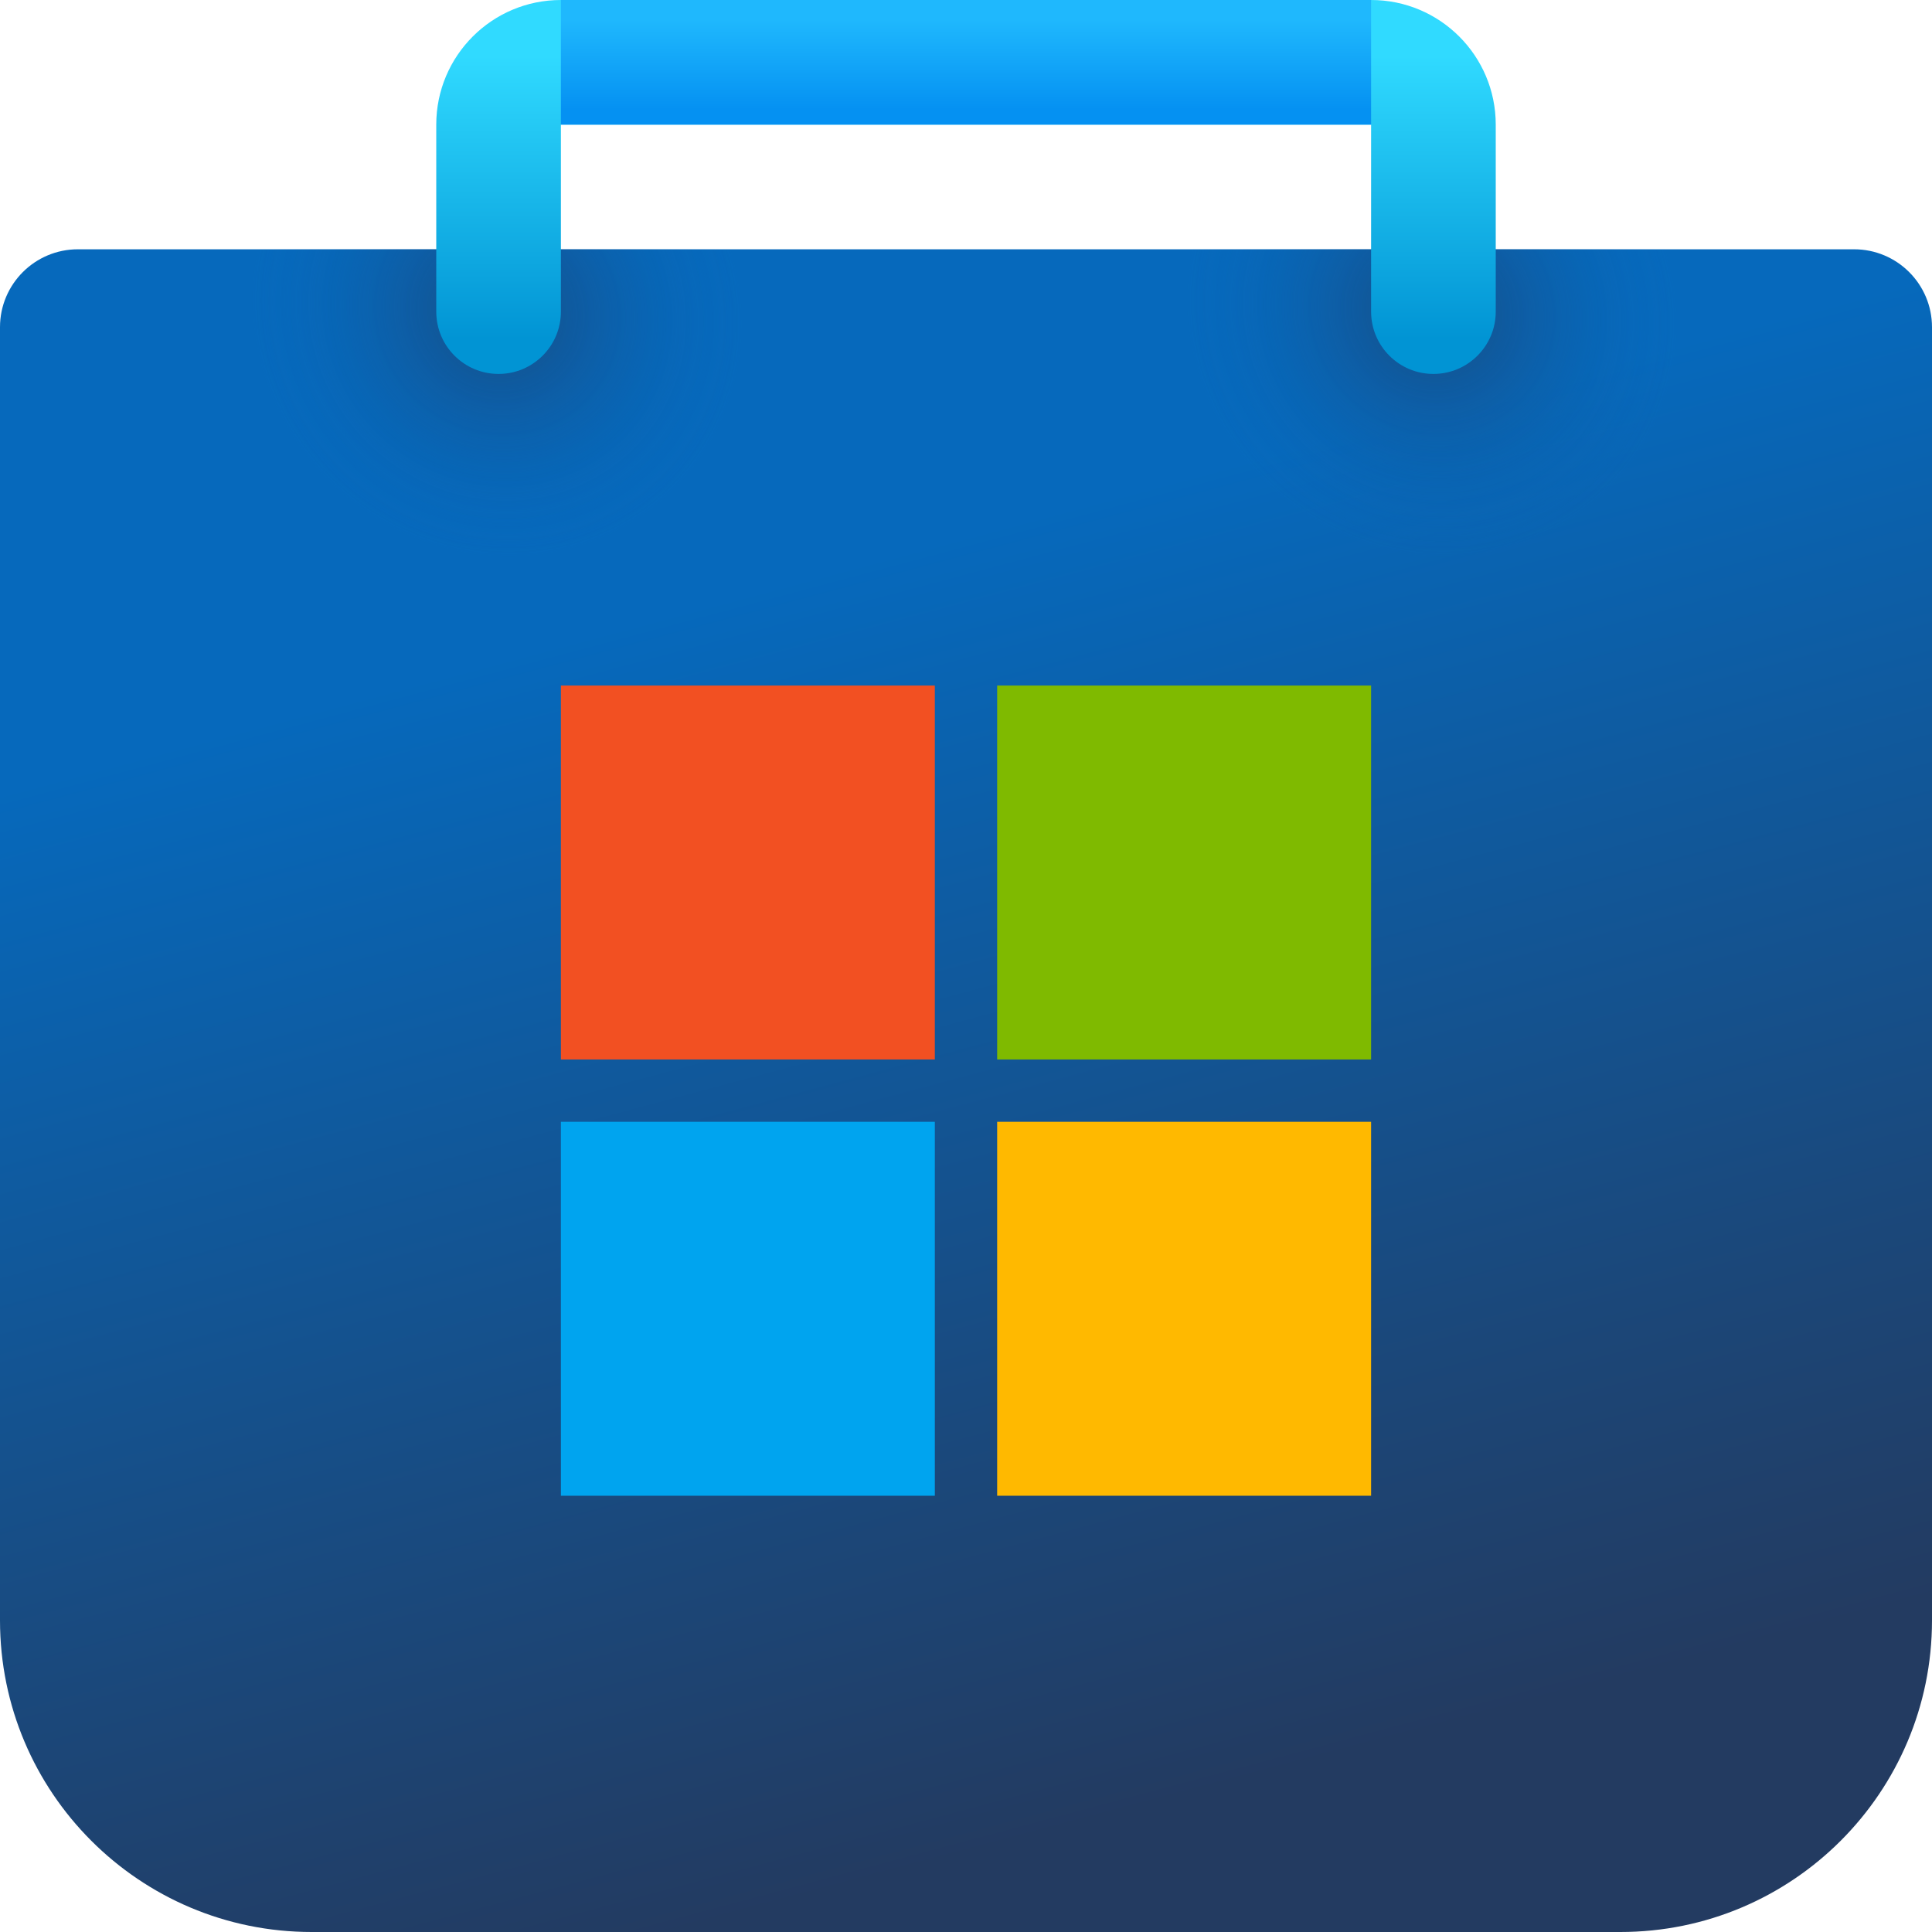
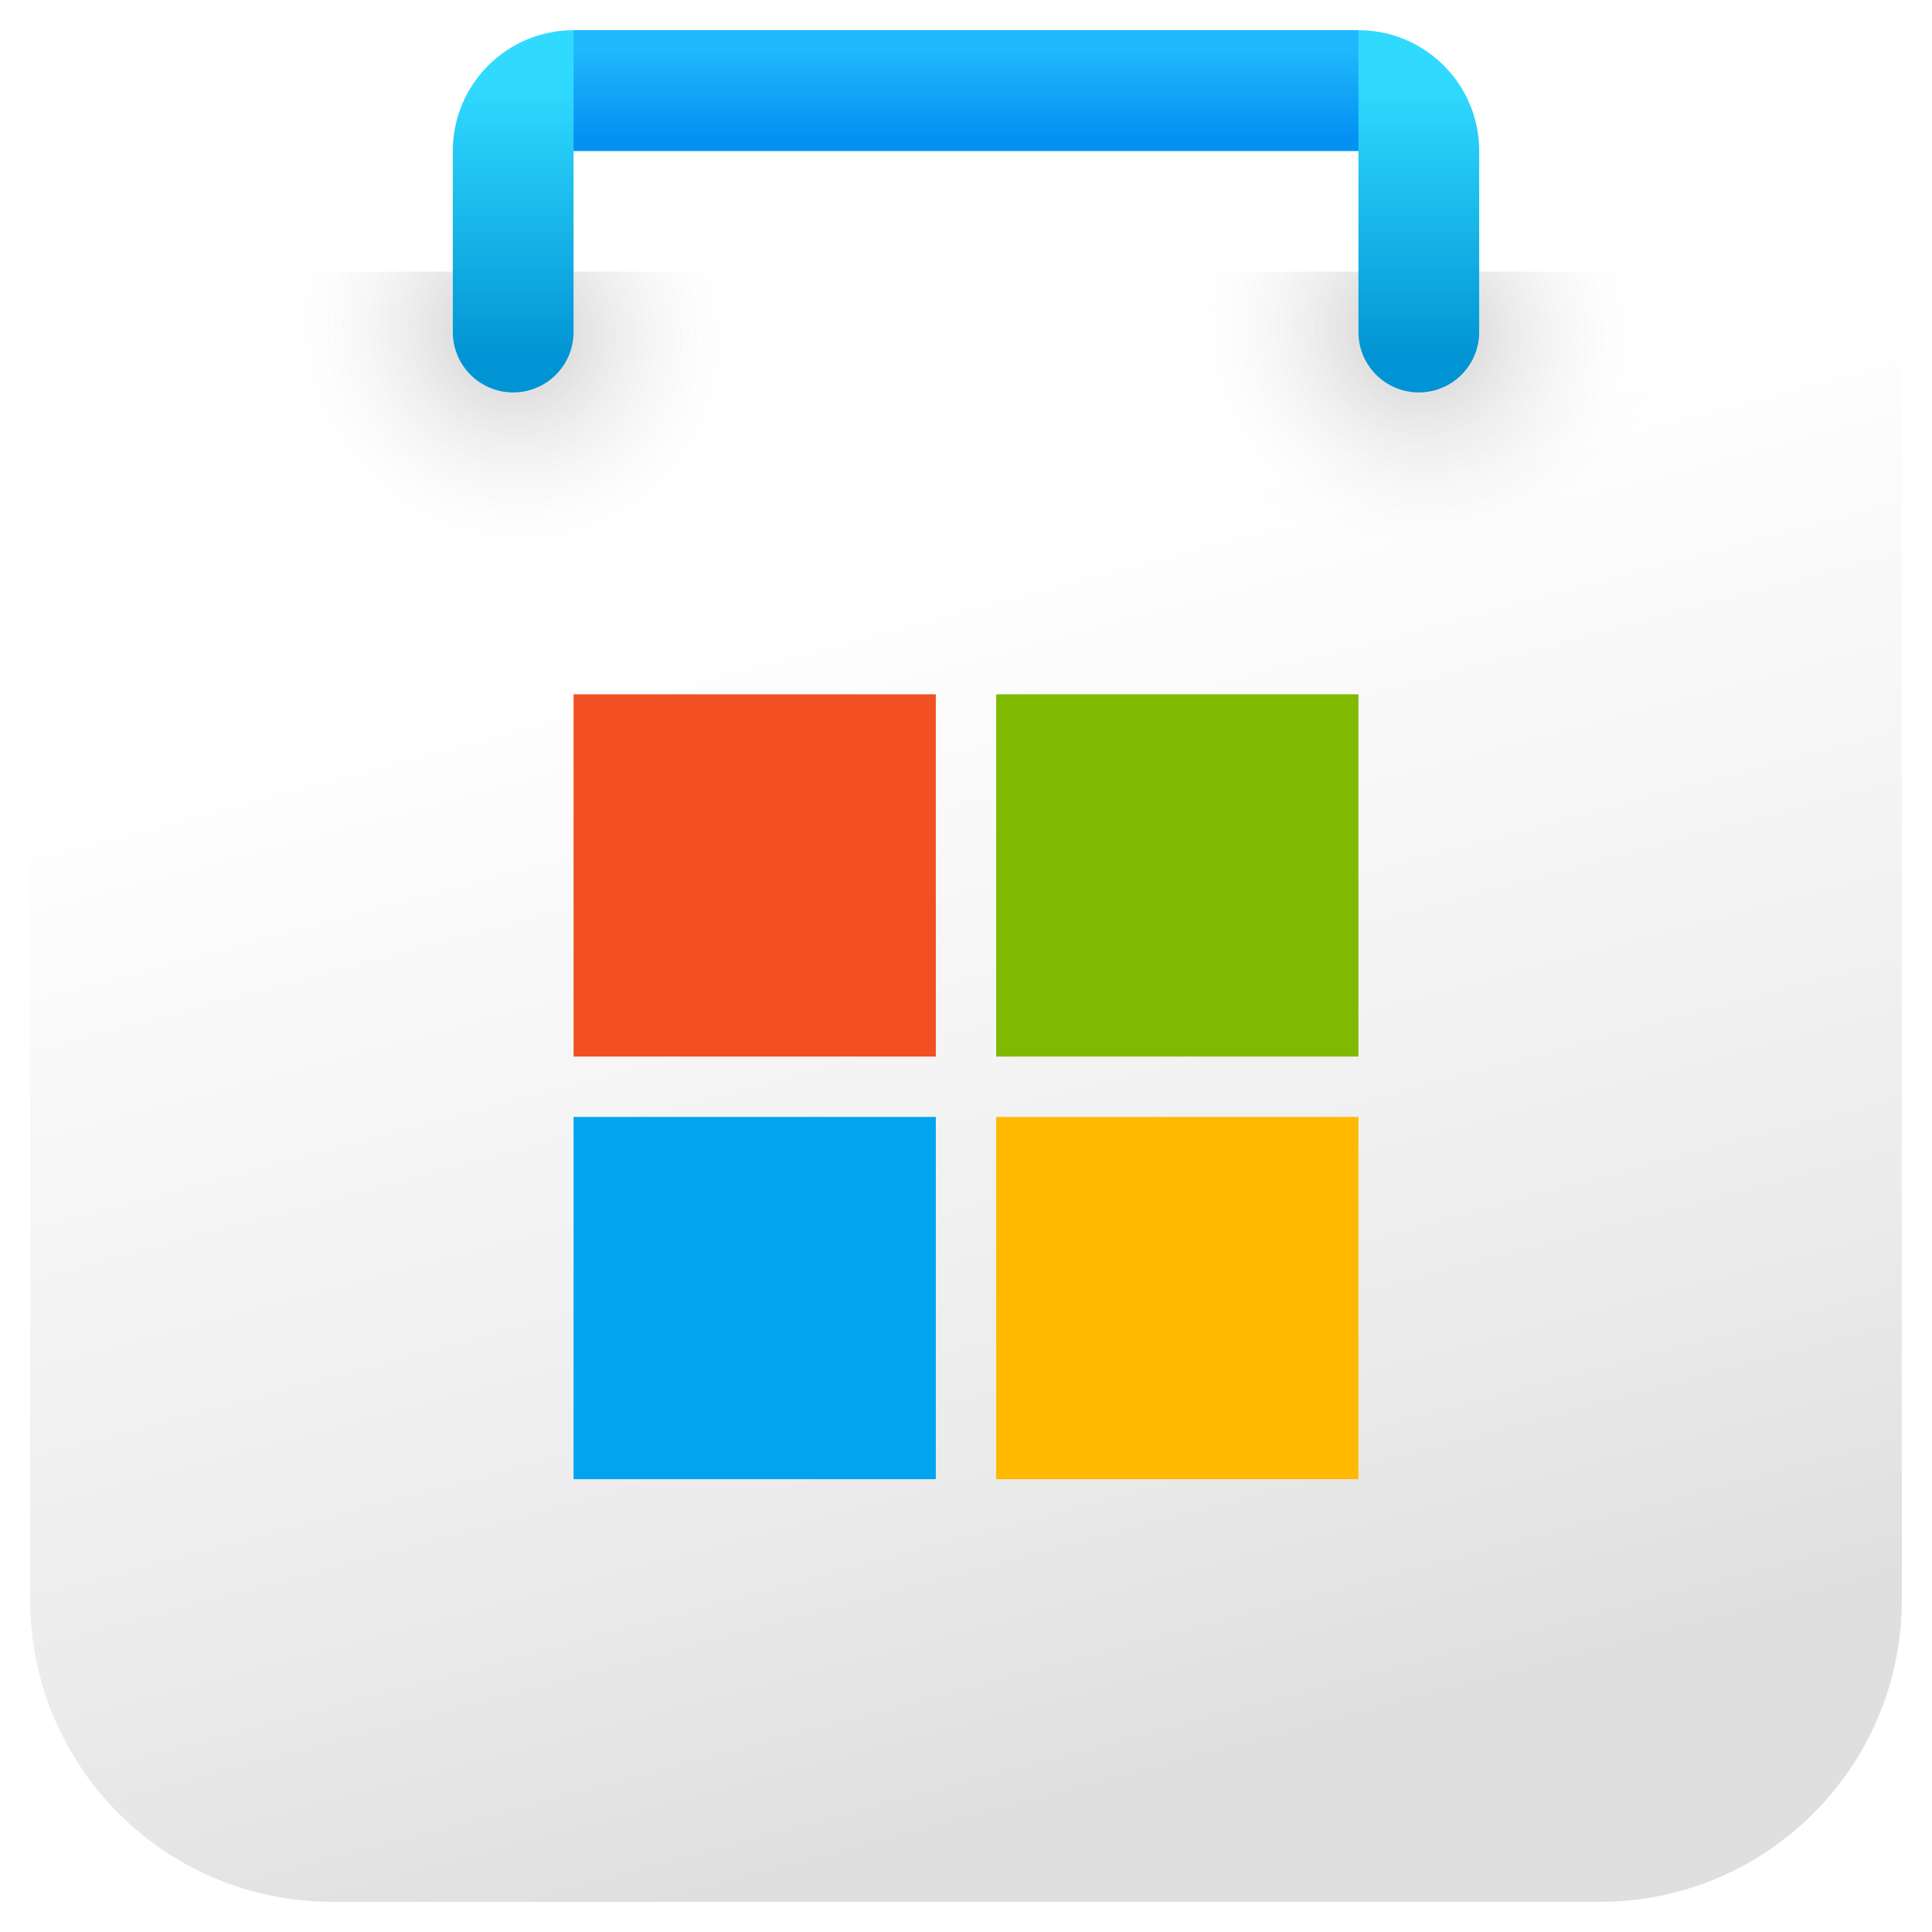
- <svg xmlns="http://www.w3.org/2000/svg" version="1.1" id="svg2" x="0px" y="0px" width="248px" height="248px" viewBox="0 0 248 248" enable-background="new 0 0 248 248" xml:space="preserve">
-   <g>
-     <linearGradient id="SVGID_1_" gradientUnits="userSpaceOnUse" x1="278.869" y1="-211.285" x2="321.294" y2="-369.903" gradientTransform="matrix(1 0 0 -1 -169.5 -139)">
-       <stop offset="0" style="stop-color:#0669BC" />
-       <stop offset="0.715" style="stop-color:#1B4779" />
-       <stop offset="1" style="stop-color:#233B61" />
+ <svg xmlns="http://www.w3.org/2000/svg" version="2.0" viewBox="0 0 256 256">
+   <path d="M252 46C252 40.477 247.523 36 242 36H14C8.477 36 4 40.477 4 46V212C4 234.091 21.909 252 44 252H212C234.091 252 252 234.091 252 212V46Z" fill="url(#paint0_linear_320_2)" />
+   <path d="M124 92H76V140H124V92Z" fill="#F25022" />
+   <path d="M180 92H132V140H180V92Z" fill="#7FBA00" />
+   <path d="M124 148H76V196H124V148Z" fill="#00A4EF" />
+   <path d="M180 148H132V196H180V148Z" fill="#FFB900" />
+   <path opacity="0.873" d="M115.336 36H20.664C20.227 38.602 20 41.274 20 44C20 70.51 41.49 92 68 92C94.51 92 116 70.51 116 44C116 41.274 115.773 38.602 115.336 36Z" fill="url(#paint1_radial_320_2)" />
+   <path opacity="0.873" d="M235.336 36H140.664C140.227 38.602 140 41.274 140 44C140 70.51 161.49 92 188 92C214.51 92 236 70.51 236 44C236 41.274 235.773 38.602 235.336 36Z" fill="url(#paint2_radial_320_2)" />
+   <path d="M60 20C60 11.163 67.163 4 76 4H180C188.837 4 196 11.163 196 20V44C196 48.418 192.418 52 188 52C183.582 52 180 48.418 180 44V20H76V44C76 48.418 72.418 52 68 52C63.582 52 60 48.418 60 44V20Z" fill="url(#paint3_linear_320_2)" />
+   <path d="M180 4H76V20H180V4Z" fill="url(#paint4_linear_320_2)" />
+   <defs>
+     <linearGradient id="paint0_linear_320_2" x1="148.256" y1="66.954" x2="190.681" y2="225.572" gradientUnits="userSpaceOnUse">
+       <stop stop-color="white" />
+       <stop offset="0.715" stop-color="#EBEBEB" />
+       <stop offset="1" stop-color="#DFDFDF" />
    </linearGradient>
-     <path fill="url(#SVGID_1_)" d="M248,42c0-5.523-4.477-10-10-10H10C4.477,32,0,36.477,0,42v166c0,22.091,17.909,40,40,40h168   c22.091,0,40-17.909,40-40V42z" />
-     <path fill="#F25022" d="M120,88H72v48h48V88z" />
-     <path fill="#7FBA00" d="M176,88h-48v48h48V88z" />
-     <path fill="#00A4EF" d="M120,144H72v48h48V144z" />
-     <path fill="#FFB900" d="M176,144h-48v48h48V144z" />
-     <radialGradient id="SVGID_2_" cx="253.648" cy="210.709" r="1" gradientTransform="matrix(-21.6738 21.7564 22.8774 22.7906 740.863 -10280.685)" gradientUnits="userSpaceOnUse">
-       <stop offset="0" style="stop-color:#1B4779" />
-       <stop offset="1" style="stop-color:#0669BC;stop-opacity:0" />
+     <radialGradient id="paint1_radial_320_2" cx="0" cy="0" r="1" gradientUnits="userSpaceOnUse" gradientTransform="translate(67.8384 43.9353) rotate(134.891) scale(30.7098 32.2922)">
+       <stop stop-color="#BFBFBF" />
+       <stop offset="1" stop-color="white" stop-opacity="0" />
    </radialGradient>
-     <path opacity="0.873" fill="url(#SVGID_2_)" enable-background="new    " d="M111.336,32H16.664C16.227,34.602,16,37.274,16,40   c0,26.51,21.49,48,48,48s48-21.49,48-48C112,37.274,111.773,34.602,111.336,32z" />
-     <radialGradient id="SVGID_3_" cx="253.648" cy="210.709" r="1" gradientTransform="matrix(-21.6738 21.7564 22.8774 22.7906 860.8625 -10280.685)" gradientUnits="userSpaceOnUse">
-       <stop offset="0" style="stop-color:#1B4779" />
-       <stop offset="1" style="stop-color:#0669BC;stop-opacity:0" />
+     <radialGradient id="paint2_radial_320_2" cx="0" cy="0" r="1" gradientUnits="userSpaceOnUse" gradientTransform="translate(187.838 43.9353) rotate(134.891) scale(30.7098 32.2922)">
+       <stop stop-color="#BFBFBF" />
+       <stop offset="1" stop-color="white" stop-opacity="0" />
    </radialGradient>
-     <path opacity="0.873" fill="url(#SVGID_3_)" enable-background="new    " d="M231.336,32h-94.672   c-0.437,2.602-0.664,5.274-0.664,8c0,26.51,21.49,48,48,48s48-21.49,48-48C232,37.274,231.773,34.602,231.336,32z" />
-     <linearGradient id="SVGID_4_" gradientUnits="userSpaceOnUse" x1="293.5" y1="-146.201" x2="293.5" y2="-182.502" gradientTransform="matrix(1 0 0 -1 -169.5 -139)">
-       <stop offset="0" style="stop-color:#30DAFF" />
-       <stop offset="1" style="stop-color:#0194D4" />
+     <linearGradient id="paint3_linear_320_2" x1="187.417" y1="11.201" x2="187.417" y2="47.502" gradientUnits="userSpaceOnUse">
+       <stop stop-color="#30DAFF" />
+       <stop offset="1" stop-color="#0194D4" />
    </linearGradient>
-     <path fill="url(#SVGID_4_)" d="M56,16c0-8.837,7.163-16,16-16h104c8.837,0,16,7.163,16,16v24c0,4.418-3.582,8-8,8s-8-3.582-8-8V16   H72v24c0,4.418-3.582,8-8,8s-8-3.582-8-8V16z" />
-     <linearGradient id="SVGID_5_" gradientUnits="userSpaceOnUse" x1="293.5" y1="-141.539" x2="293.5" y2="-153.077" gradientTransform="matrix(1 0 0 -1 -169.5 -139)">
-       <stop offset="0" style="stop-color:#1FB8FD" />
-       <stop offset="1" style="stop-color:#0591F2" />
+     <linearGradient id="paint4_linear_320_2" x1="129.115" y1="6.539" x2="129.115" y2="18.077" gradientUnits="userSpaceOnUse">
+       <stop stop-color="#1FB8FD" />
+       <stop offset="1" stop-color="#0591F2" />
    </linearGradient>
-     <path fill="url(#SVGID_5_)" d="M176,0H72v16h104V0z" />
-   </g>
+   </defs>
</svg>
